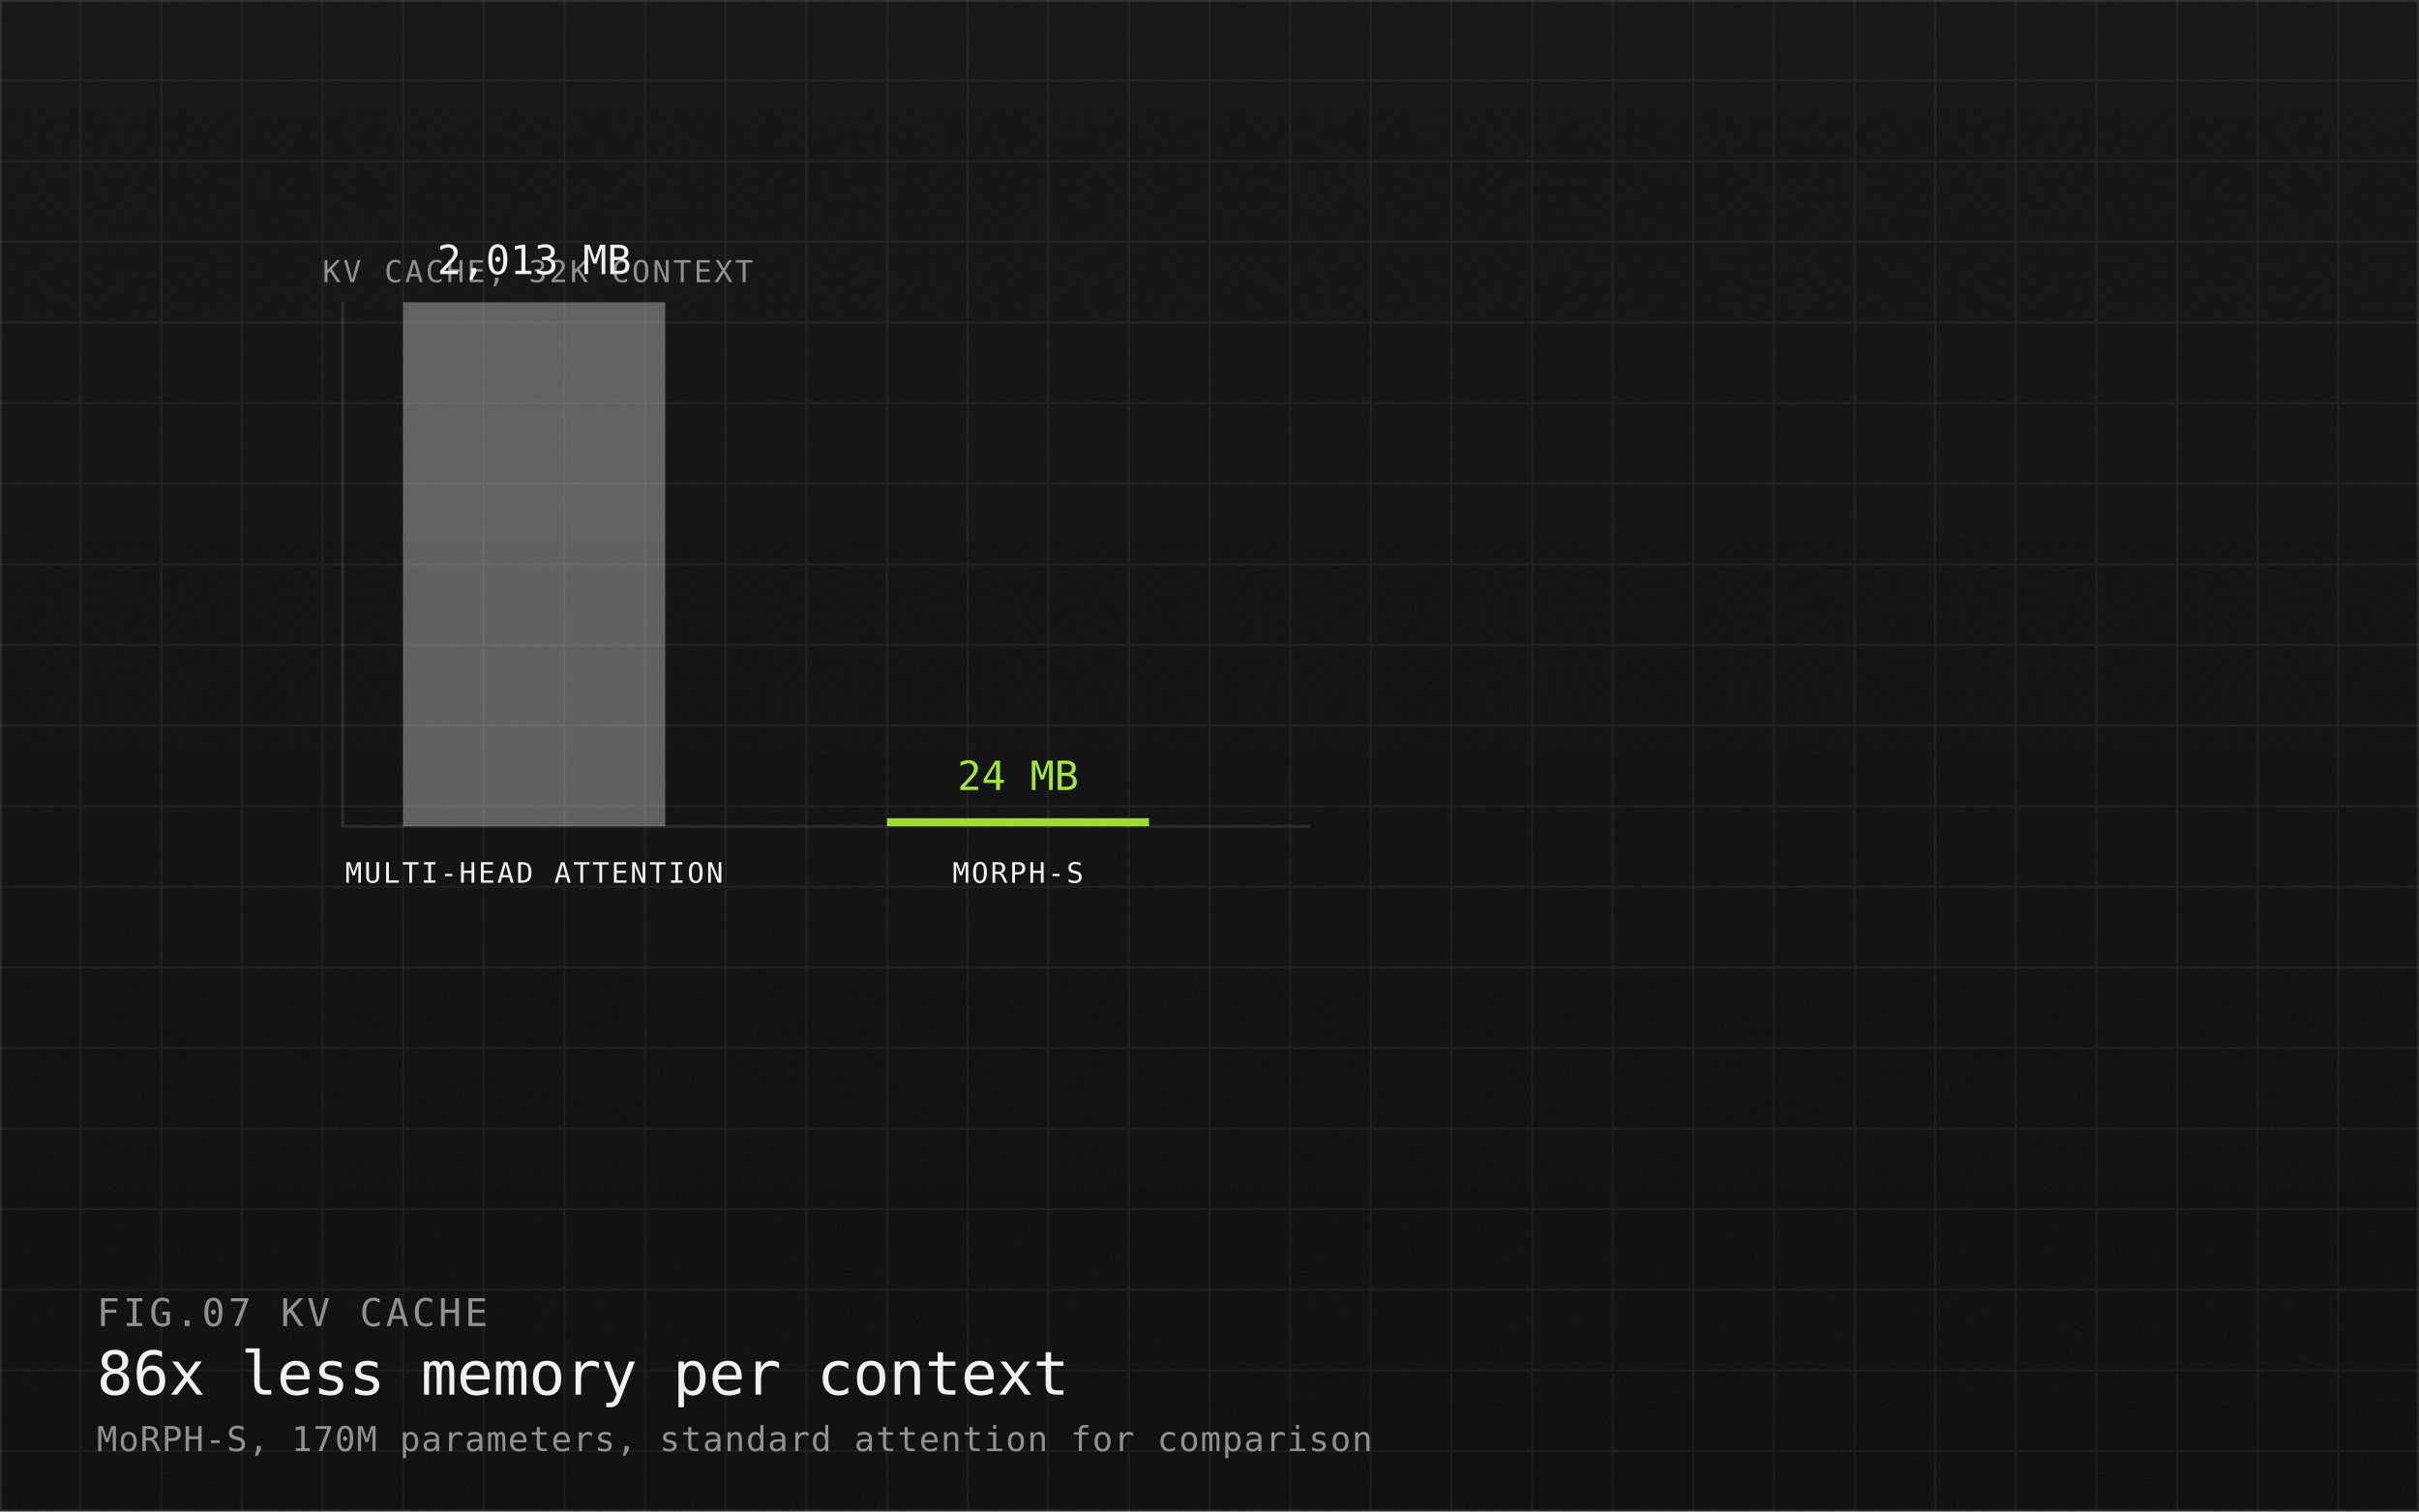
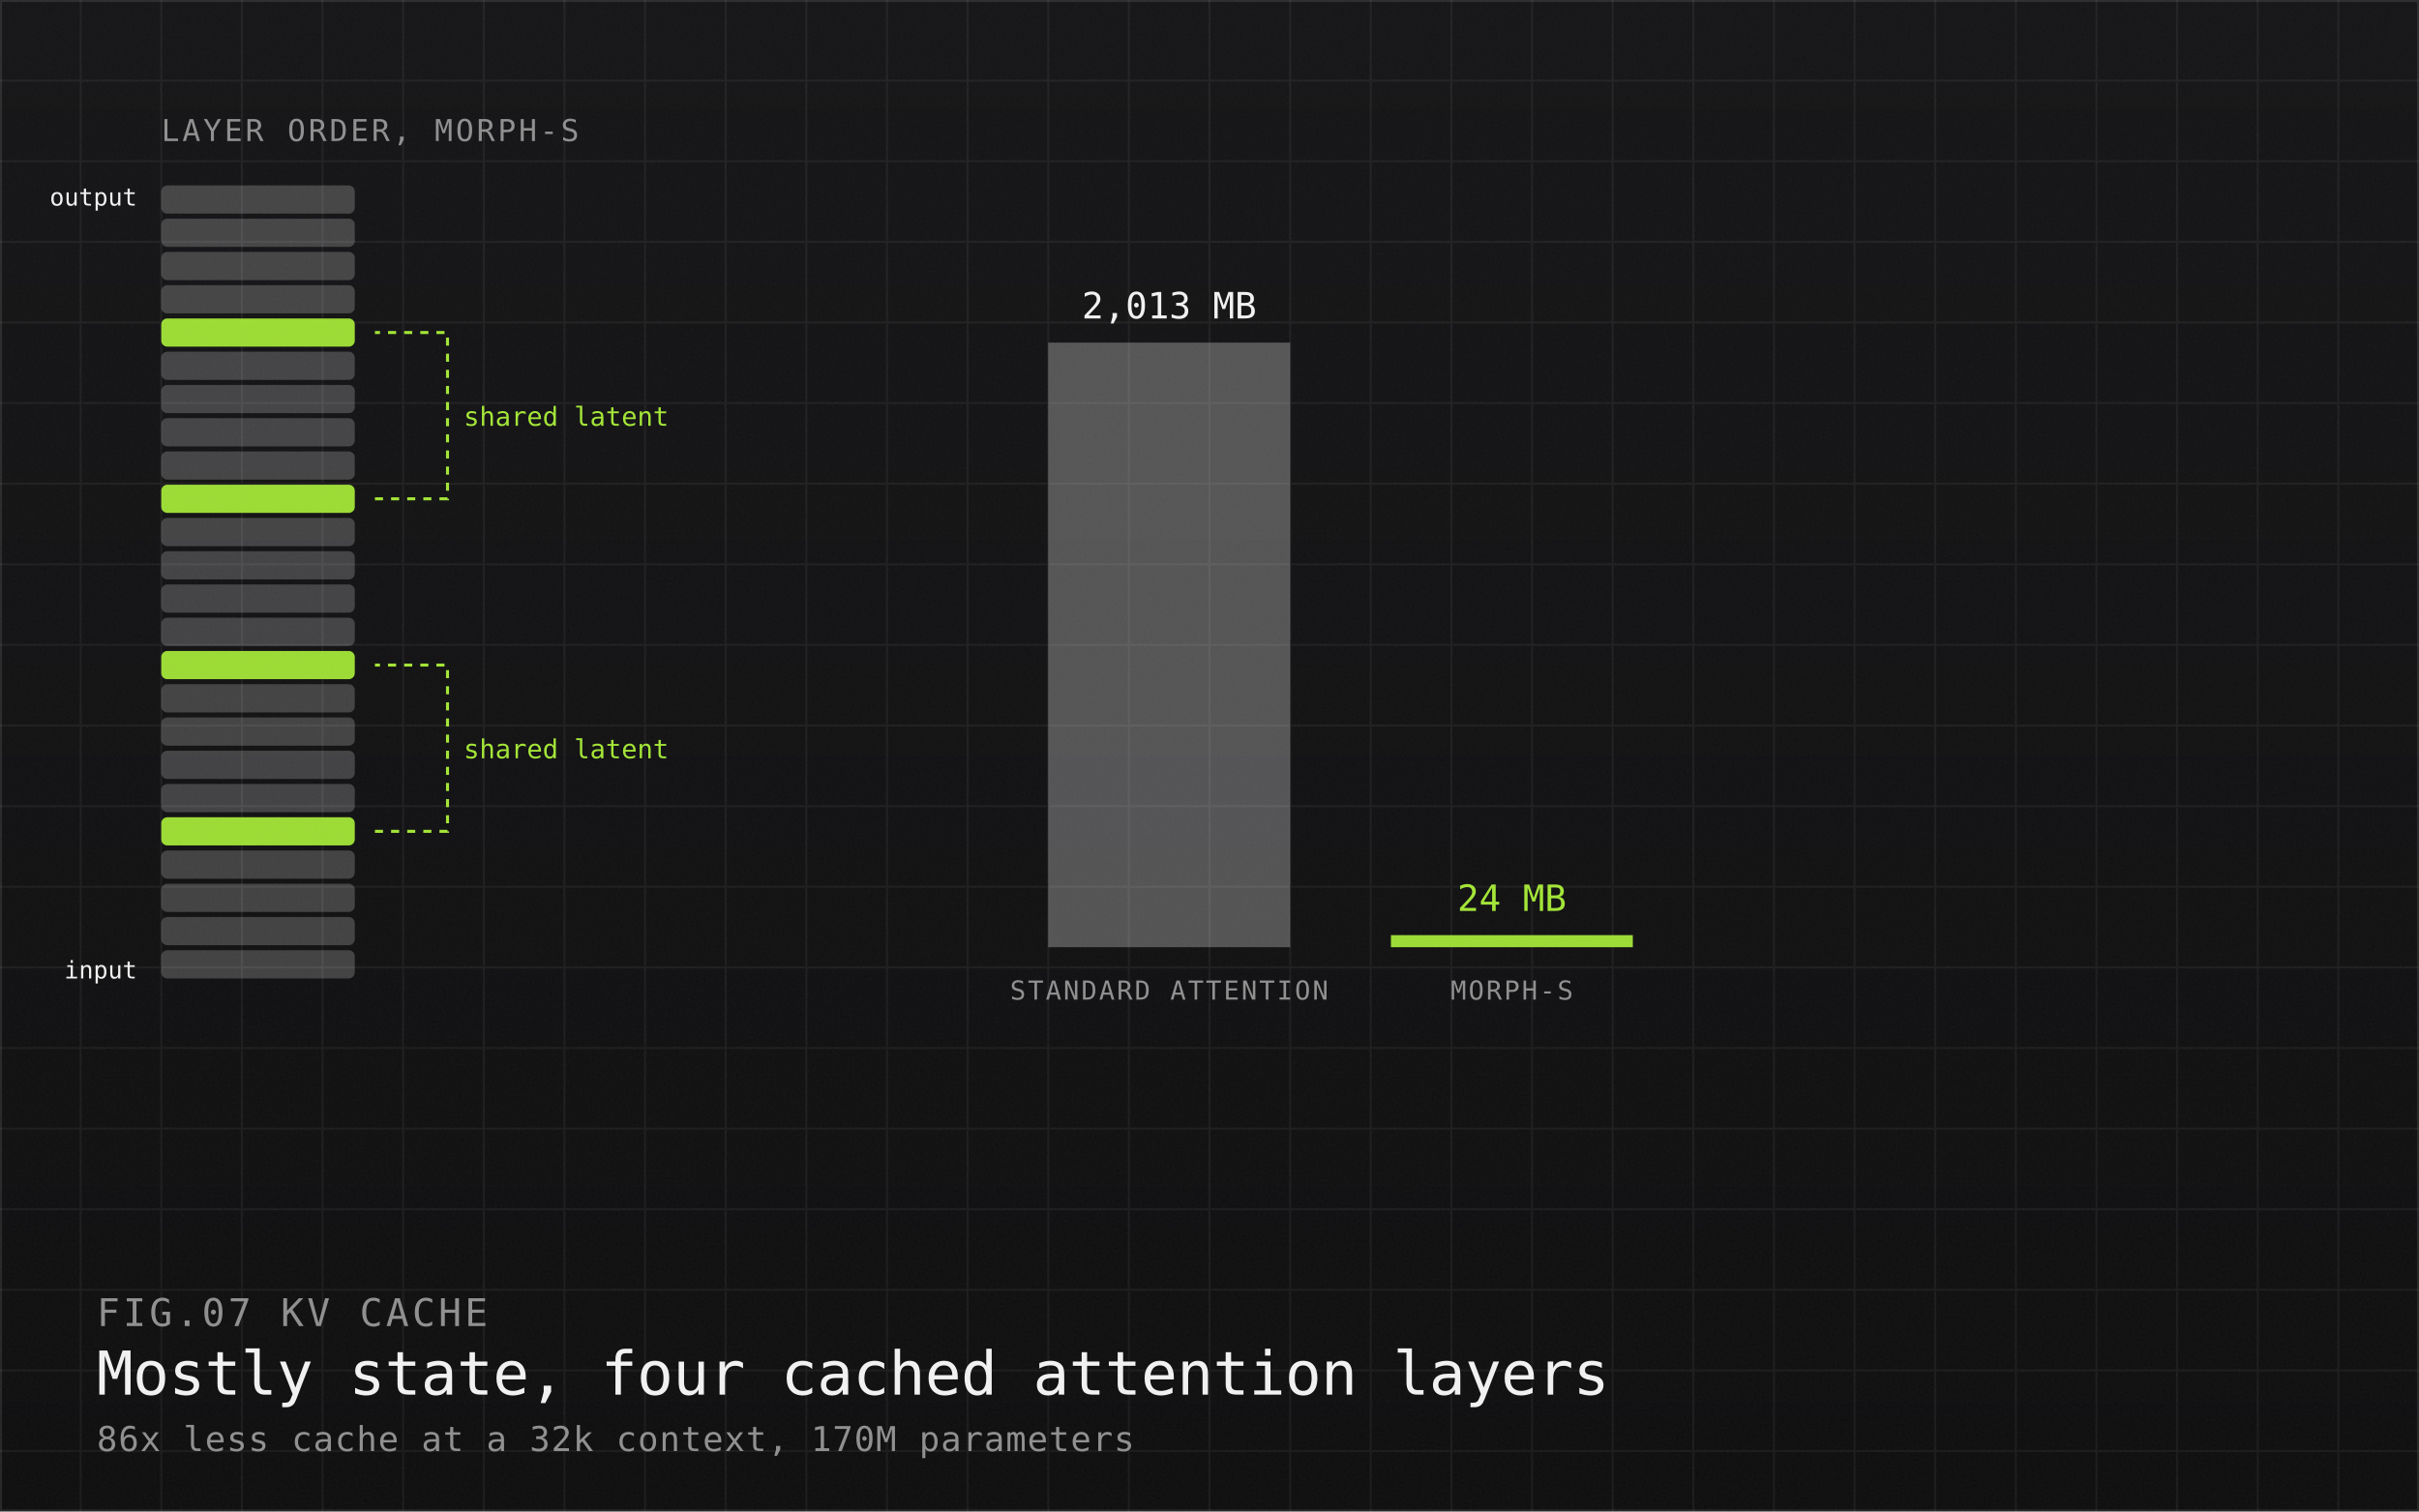
<svg xmlns="http://www.w3.org/2000/svg" viewBox="0 0 1200 750" width="1200" height="750" role="img">
  <defs>
    <linearGradient id="plate" x1="0" y1="0" x2="0" y2="1">
      <stop offset="0" stop-color="#141416" />
      <stop offset="1" stop-color="#0d0d0e" />
    </linearGradient>
    <filter id="grain" x="0" y="0" width="100%" height="100%">
      <feTurbulence type="fractalNoise" baseFrequency="0.8" numOctaves="3" seed="7" result="n" />
      <feColorMatrix in="n" type="saturate" values="0" />
      <feComponentTransfer>
        <feFuncA type="linear" slope="0.055" />
      </feComponentTransfer>
    </filter>
  </defs>
  <rect width="1200" height="750" fill="url(#plate)" />
  <path d="M40 0V750M80 0V750M120 0V750M160 0V750M200 0V750M240 0V750M280 0V750M320 0V750M360 0V750M400 0V750M440 0V750M480 0V750M520 0V750M560 0V750M600 0V750M640 0V750M680 0V750M720 0V750M760 0V750M800 0V750M840 0V750M880 0V750M920 0V750M960 0V750M1000 0V750M1040 0V750M1080 0V750M1120 0V750M1160 0V750M0 40H1200M0 80H1200M0 120H1200M0 160H1200M0 200H1200M0 240H1200M0 280H1200M0 320H1200M0 360H1200M0 400H1200M0 440H1200M0 480H1200M0 520H1200M0 560H1200M0 600H1200M0 640H1200M0 680H1200M0 720H1200" stroke="rgba(255,255,255,0.055)" stroke-width="1" fill="none" />
-   <g>
-     <path d="M170 150V410H650" stroke="rgba(255,255,255,0.10)" stroke-width="1.5" fill="none" />
-     <g font-family="Geist Mono, ui-monospace, monospace" font-size="15" letter-spacing="1.2" fill="#8f8f8f">
-       <text x="650" y="436" text-anchor="end" />
-       <text x="160" y="140" text-anchor="start">KV CACHE, 32K CONTEXT</text>
-     </g>
-   </g>
-   <rect x="200" y="150.0" width="130" height="260.0" fill="#f2f2f2" opacity="0.35" />
-   <text x="265" y="136.0" text-anchor="middle" font-family="Geist Mono, ui-monospace, monospace" font-size="20" fill="#f2f2f2">2,013 MB</text>
-   <text x="265" y="438" text-anchor="middle" font-family="Geist Mono, ui-monospace, monospace" font-size="14" letter-spacing="1" fill="#f2f2f2">MULTI-HEAD ATTENTION</text>
-   <rect x="440" y="406.0" width="130" height="4.0" fill="#a3e635" opacity="0.95" />
-   <text x="505" y="392.0" text-anchor="middle" font-family="Geist Mono, ui-monospace, monospace" font-size="20" fill="#a3e635">24 MB</text>
-   <text x="505" y="438" text-anchor="middle" font-family="Geist Mono, ui-monospace, monospace" font-size="14" letter-spacing="1" fill="#f2f2f2">MORPH-S</text>
+   <text x="80" y="70" font-family="Geist Mono, ui-monospace, monospace" font-size="15" letter-spacing="1.4" fill="#8f8f8f">LAYER ORDER, MORPH-S</text>
+   <rect x="80" y="471.5" width="96" height="14" rx="3" fill="#f2f2f2" opacity="0.22" />
+   <rect x="80" y="455" width="96" height="14" rx="3" fill="#f2f2f2" opacity="0.22" />
+   <rect x="80" y="438.5" width="96" height="14" rx="3" fill="#f2f2f2" opacity="0.22" />
+   <rect x="80" y="422" width="96" height="14" rx="3" fill="#f2f2f2" opacity="0.22" />
+   <rect x="80" y="405.5" width="96" height="14" rx="3" fill="#a3e635" opacity="0.95" />
+   <rect x="80" y="389" width="96" height="14" rx="3" fill="#f2f2f2" opacity="0.22" />
+   <rect x="80" y="372.5" width="96" height="14" rx="3" fill="#f2f2f2" opacity="0.22" />
+   <rect x="80" y="356" width="96" height="14" rx="3" fill="#f2f2f2" opacity="0.22" />
+   <rect x="80" y="339.5" width="96" height="14" rx="3" fill="#f2f2f2" opacity="0.22" />
+   <rect x="80" y="323" width="96" height="14" rx="3" fill="#a3e635" opacity="0.95" />
+   <rect x="80" y="306.5" width="96" height="14" rx="3" fill="#f2f2f2" opacity="0.22" />
+   <rect x="80" y="290" width="96" height="14" rx="3" fill="#f2f2f2" opacity="0.22" />
+   <rect x="80" y="273.5" width="96" height="14" rx="3" fill="#f2f2f2" opacity="0.22" />
+   <rect x="80" y="257" width="96" height="14" rx="3" fill="#f2f2f2" opacity="0.22" />
+   <rect x="80" y="240.5" width="96" height="14" rx="3" fill="#a3e635" opacity="0.95" />
+   <rect x="80" y="224" width="96" height="14" rx="3" fill="#f2f2f2" opacity="0.22" />
+   <rect x="80" y="207.5" width="96" height="14" rx="3" fill="#f2f2f2" opacity="0.22" />
+   <rect x="80" y="191" width="96" height="14" rx="3" fill="#f2f2f2" opacity="0.22" />
+   <rect x="80" y="174.5" width="96" height="14" rx="3" fill="#f2f2f2" opacity="0.22" />
+   <rect x="80" y="158" width="96" height="14" rx="3" fill="#a3e635" opacity="0.95" />
+   <rect x="80" y="141.5" width="96" height="14" rx="3" fill="#f2f2f2" opacity="0.22" />
+   <rect x="80" y="125" width="96" height="14" rx="3" fill="#f2f2f2" opacity="0.22" />
+   <rect x="80" y="108.5" width="96" height="14" rx="3" fill="#f2f2f2" opacity="0.22" />
+   <rect x="80" y="92" width="96" height="14" rx="3" fill="#f2f2f2" opacity="0.22" />
+   <path d="M186 412.5 H222 V330 H186" fill="none" stroke="#a3e635" stroke-width="1.5" stroke-dasharray="4 4" />
+   <text x="230" y="376.25" font-family="Geist Mono, ui-monospace, monospace" font-size="13" fill="#a3e635">shared latent</text>
+   <path d="M186 247.5 H222 V165 H186" fill="none" stroke="#a3e635" stroke-width="1.5" stroke-dasharray="4 4" />
+   <text x="230" y="211.25" font-family="Geist Mono, ui-monospace, monospace" font-size="13" fill="#a3e635">shared latent</text>
+   <text x="68" y="485.5" text-anchor="end" font-family="Geist Mono, ui-monospace, monospace" font-size="12" fill="#f2f2f2">input</text>
+   <text x="68" y="102" text-anchor="end" font-family="Geist Mono, ui-monospace, monospace" font-size="12" fill="#f2f2f2">output</text>
+   <rect x="520" y="170" width="120" height="300" fill="#f2f2f2" opacity="0.3" />
+   <rect x="690" y="464" width="120" height="6.0" fill="#a3e635" opacity="0.95" />
+   <text x="580" y="158" text-anchor="middle" font-family="Geist Mono, ui-monospace, monospace" font-size="18" fill="#f2f2f2">2,013 MB</text>
+   <text x="750" y="452" text-anchor="middle" font-family="Geist Mono, ui-monospace, monospace" font-size="18" fill="#a3e635">24 MB</text>
+   <text x="580" y="496" text-anchor="middle" font-family="Geist Mono, ui-monospace, monospace" font-size="13" letter-spacing="1" fill="#8f8f8f">STANDARD ATTENTION</text>
+   <text x="750" y="496" text-anchor="middle" font-family="Geist Mono, ui-monospace, monospace" font-size="13" letter-spacing="1" fill="#8f8f8f">MORPH-S</text>
  <g font-family="Geist Mono, ui-monospace, monospace">
    <text x="48" y="658" font-size="19" letter-spacing="1.6" fill="#8f8f8f">FIG.07  KV CACHE</text>
-     <text x="48" y="692" font-size="30" letter-spacing="-0.2" fill="#f2f2f2">86x less memory per context</text>
-     <text x="48" y="720" font-size="17" letter-spacing="0.5" fill="#8f8f8f">MoRPH-S, 170M parameters, standard attention for comparison</text>
+     <text x="48" y="692" font-size="30" letter-spacing="-0.2" fill="#f2f2f2">Mostly state, four cached attention layers</text>
+     <text x="48" y="720" font-size="17" letter-spacing="0.5" fill="#8f8f8f">86x less cache at a 32k context, 170M parameters</text>
  </g>
  <rect width="1200" height="750" filter="url(#grain)" opacity="0.9" />
  <rect x="0.5" y="0.5" width="1199" height="749" fill="none" stroke="rgba(255,255,255,0.10)" />
</svg>
